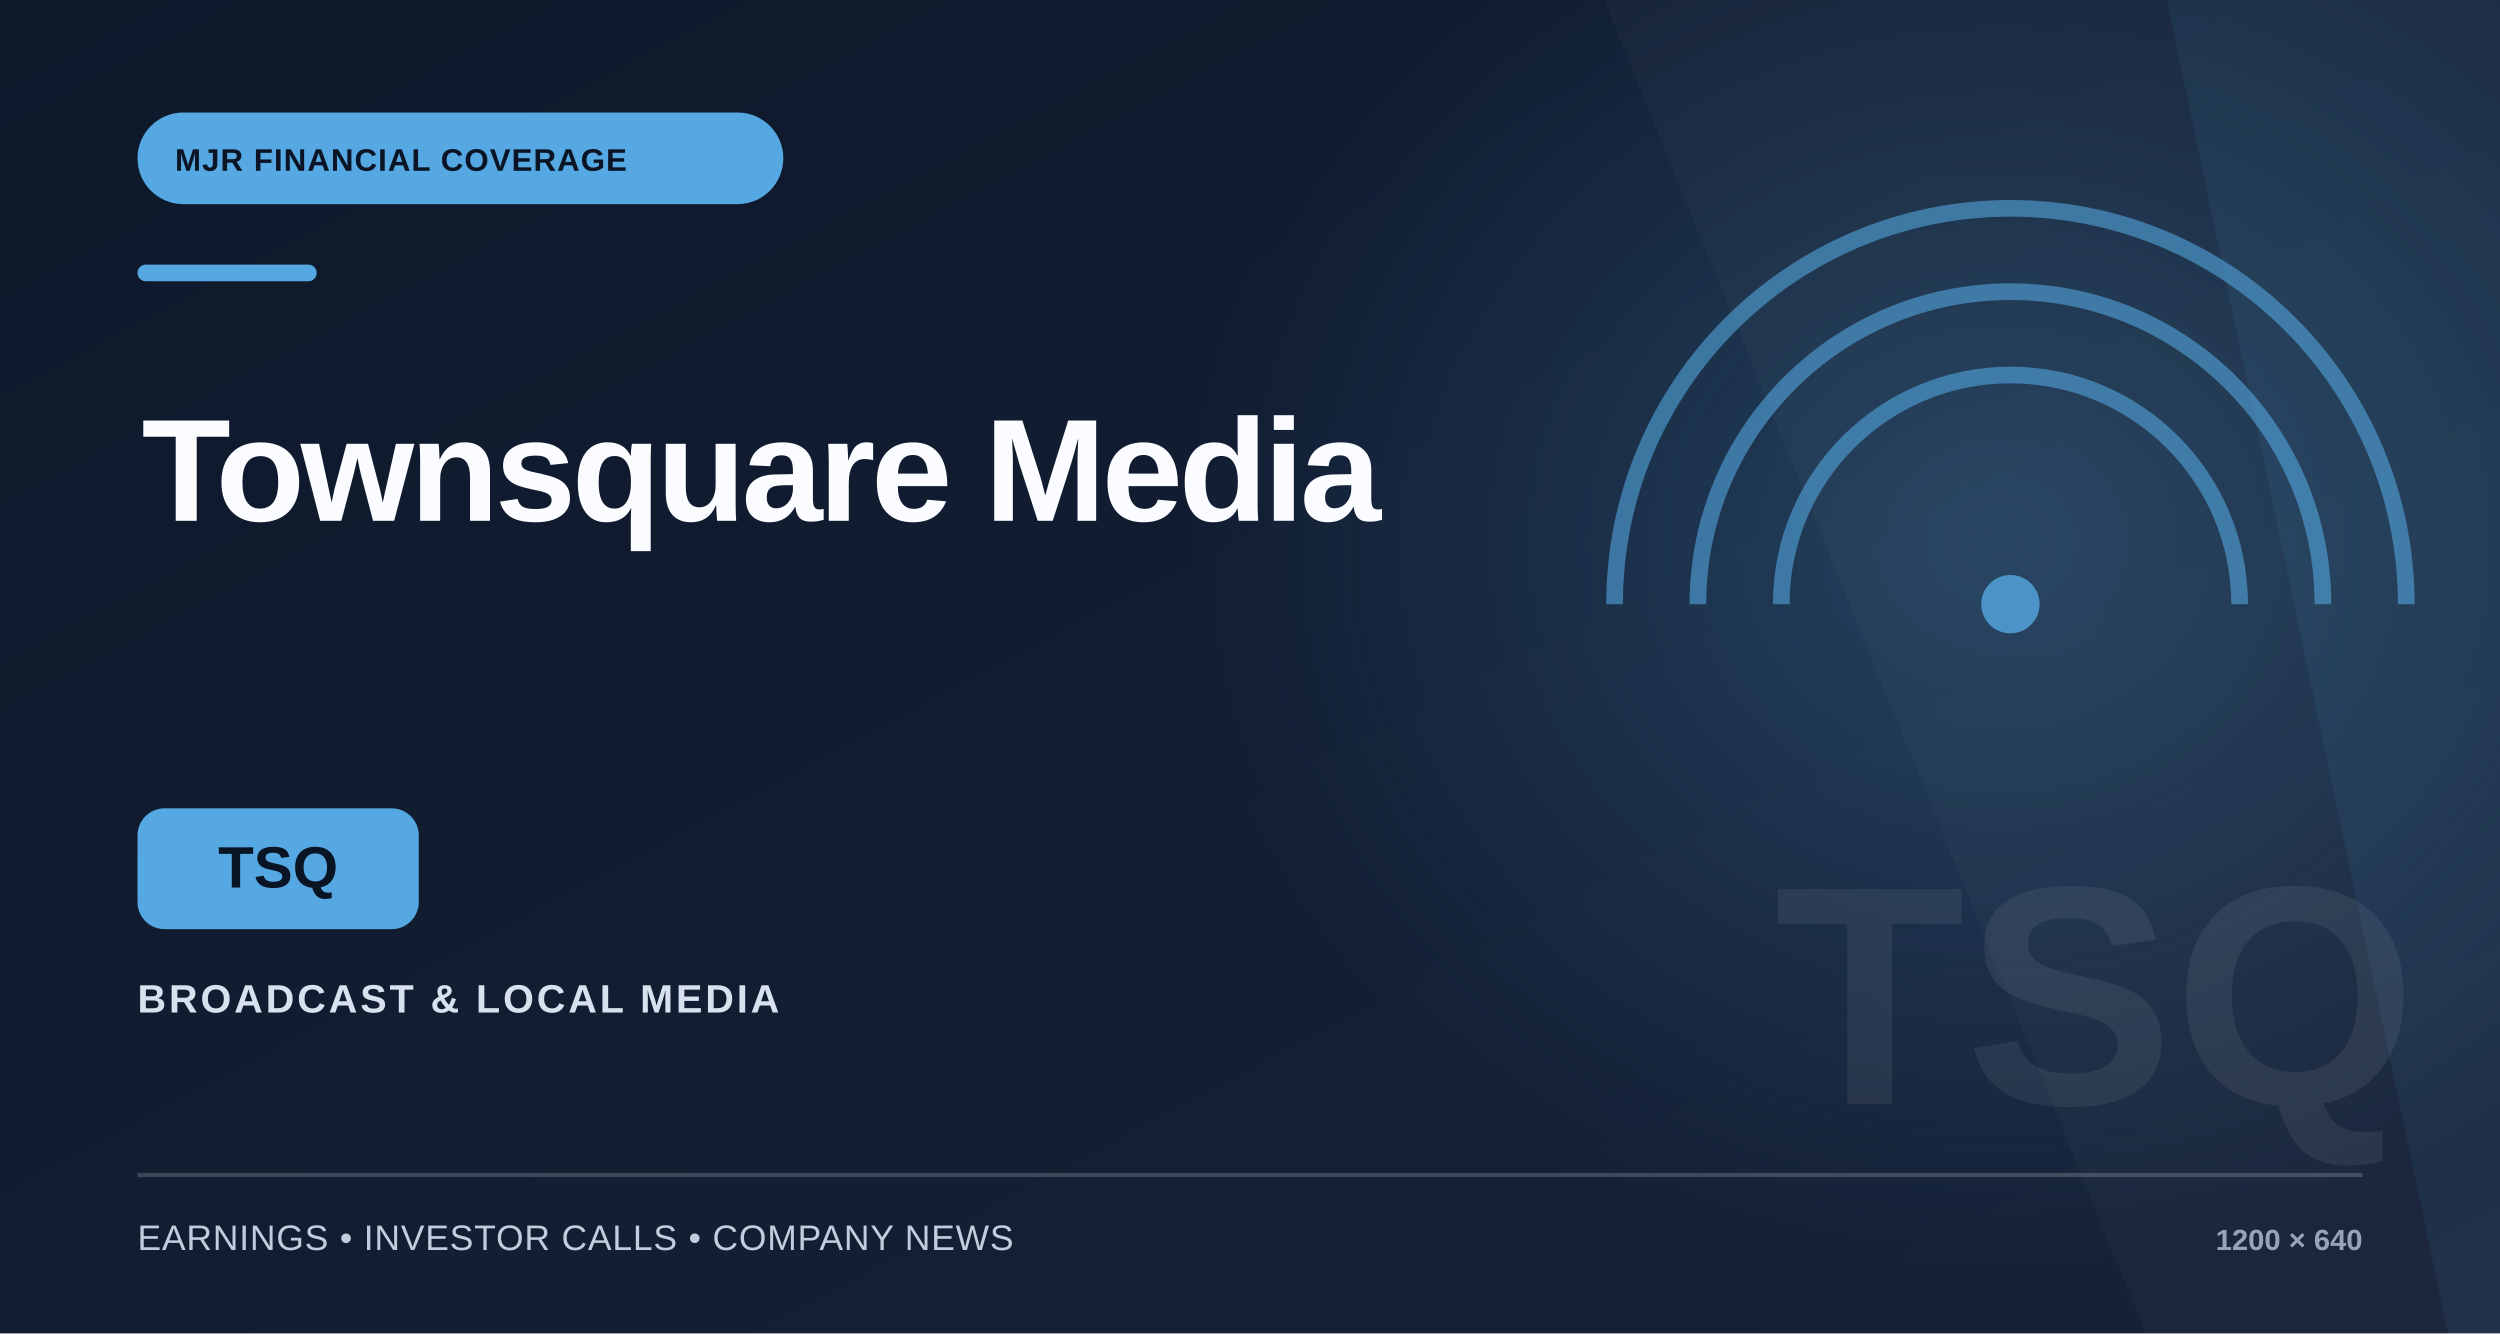
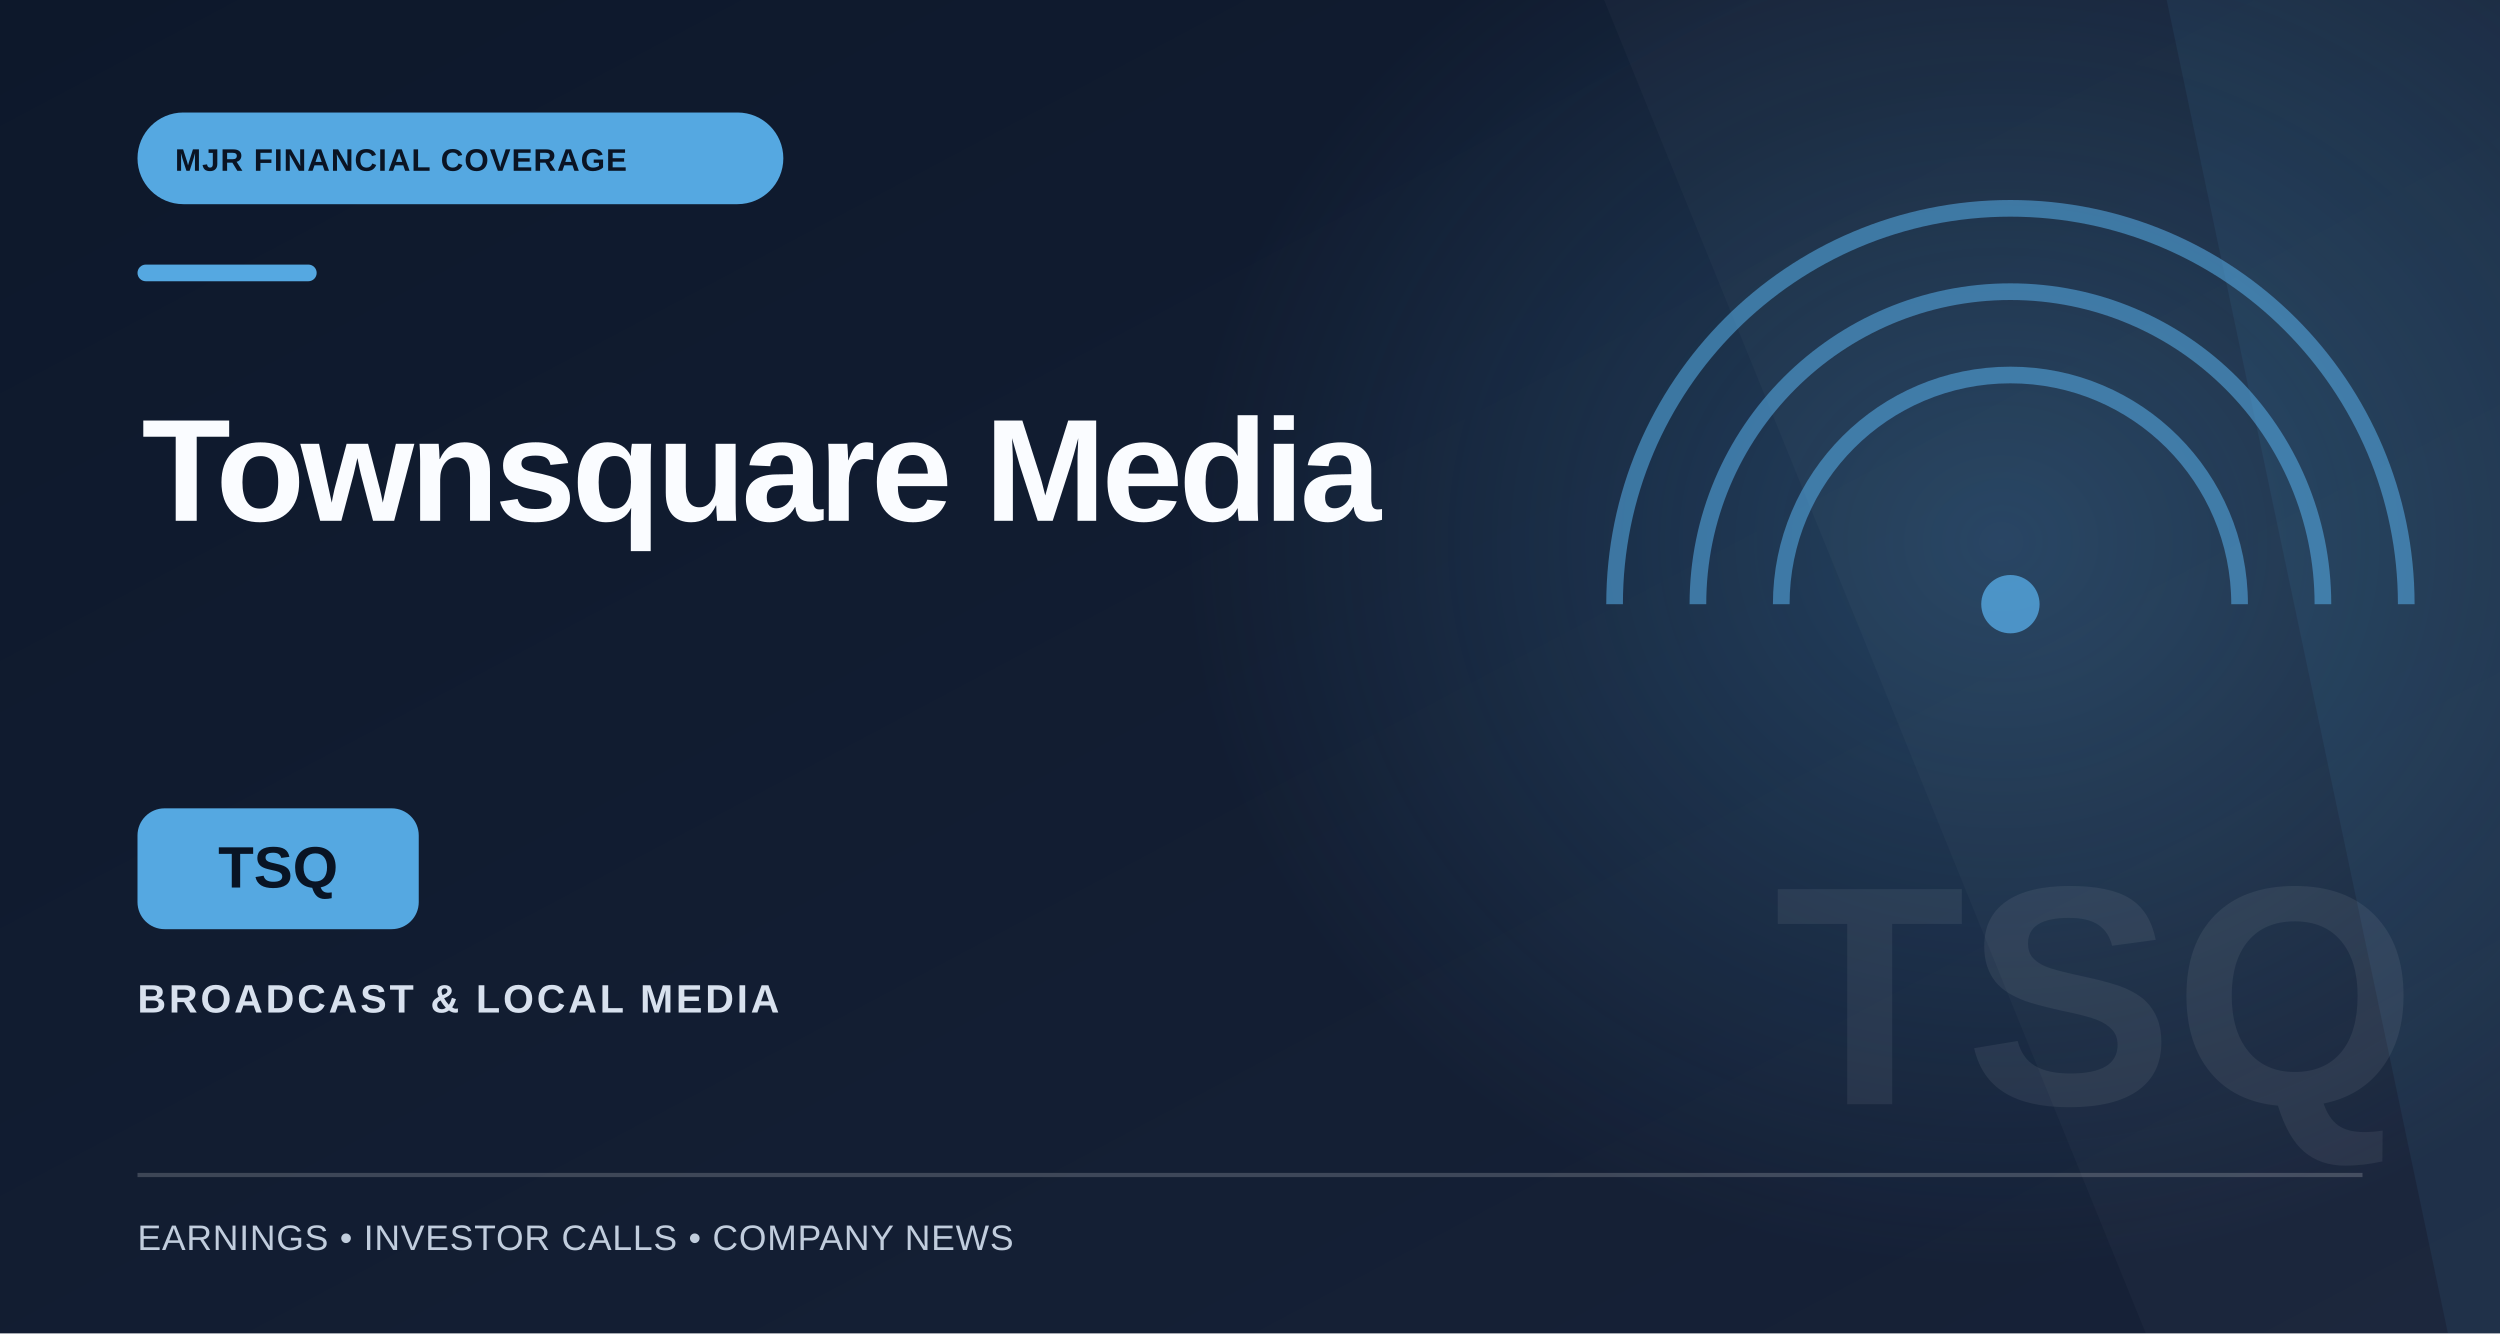
<svg xmlns="http://www.w3.org/2000/svg" width="1200" height="640" viewBox="0 0 1200 640" role="img" aria-labelledby="title desc">
  <defs>
    <linearGradient id="bg" x1="0" x2="1" y1="0" y2="1">
      <stop offset="0" stop-color="#0d182b" />
      <stop offset="1" stop-color="#172238" />
    </linearGradient>
    <radialGradient id="glow">
      <stop offset="0" stop-color="#55A8E1" stop-opacity=".26" />
      <stop offset="1" stop-color="#55A8E1" stop-opacity="0" />
    </radialGradient>
    <style>.title{font-family:Arial,Helvetica,sans-serif;font-weight:700;letter-spacing:-2px;fill:#fafcff}.label{font-family:Arial,Helvetica,sans-serif;font-weight:700}</style>
  </defs>
  <rect width="1200" height="640" fill="url(#bg)" />
  <ellipse cx="960" cy="260" rx="390" ry="350" fill="url(#glow)" />
  <path d="M770 0h430v640h-170z" fill="#fff" opacity=".025" />
  <path d="M1040 0h160v640h-25z" fill="#55A8E1" opacity=".075" />
  <g fill="none" stroke="#55A8E1" stroke-width="8" opacity=".58">
    <path d="M855 290a110 110 0 0 1 220 0" />
    <path d="M815 290a150 150 0 0 1 300 0" />
    <path d="M775 290a190 190 0 0 1 380 0" />
  </g>
  <circle cx="965" cy="290" r="14" fill="#55A8E1" opacity=".8" />
  <text x="1160" y="530" text-anchor="end" class="label" font-size="150px" fill="#fff" opacity=".07">TSQ</text>
  <rect x="66" y="54" width="310" height="44" rx="22" fill="#55A8E1" />
  <text x="84" y="82" class="label" font-size="15px" letter-spacing=".5" fill="#0a1424">MJR FINANCIAL COVERAGE</text>
  <rect x="66" y="127" width="86" height="8" rx="4" fill="#55A8E1" />
  <text x="68" y="250" class="title" font-size="70px">Townsquare Media</text>
  <rect x="66" y="388" width="135" height="58" rx="13" fill="#55A8E1" />
  <text x="133.5" y="426" text-anchor="middle" class="label" font-size="28px" fill="#091424">TSQ</text>
  <text x="66" y="486" class="label" font-size="19px" letter-spacing="1.4" fill="#d8e1ee">BROADCAST &amp; LOCAL MEDIA</text>
  <path d="M66 564H1134" stroke="#fff" stroke-opacity=".18" stroke-width="2" />
  <text x="66" y="600" font-family="Arial,Helvetica,sans-serif" font-size="17px" letter-spacing=".4" fill="#c1cddd">EARNINGS  •  INVESTOR CALLS  •  COMPANY NEWS</text>
-   <text x="1134" y="600" text-anchor="end" class="label" font-size="14px" fill="#96a4b8">1200 × 640</text>
</svg>
